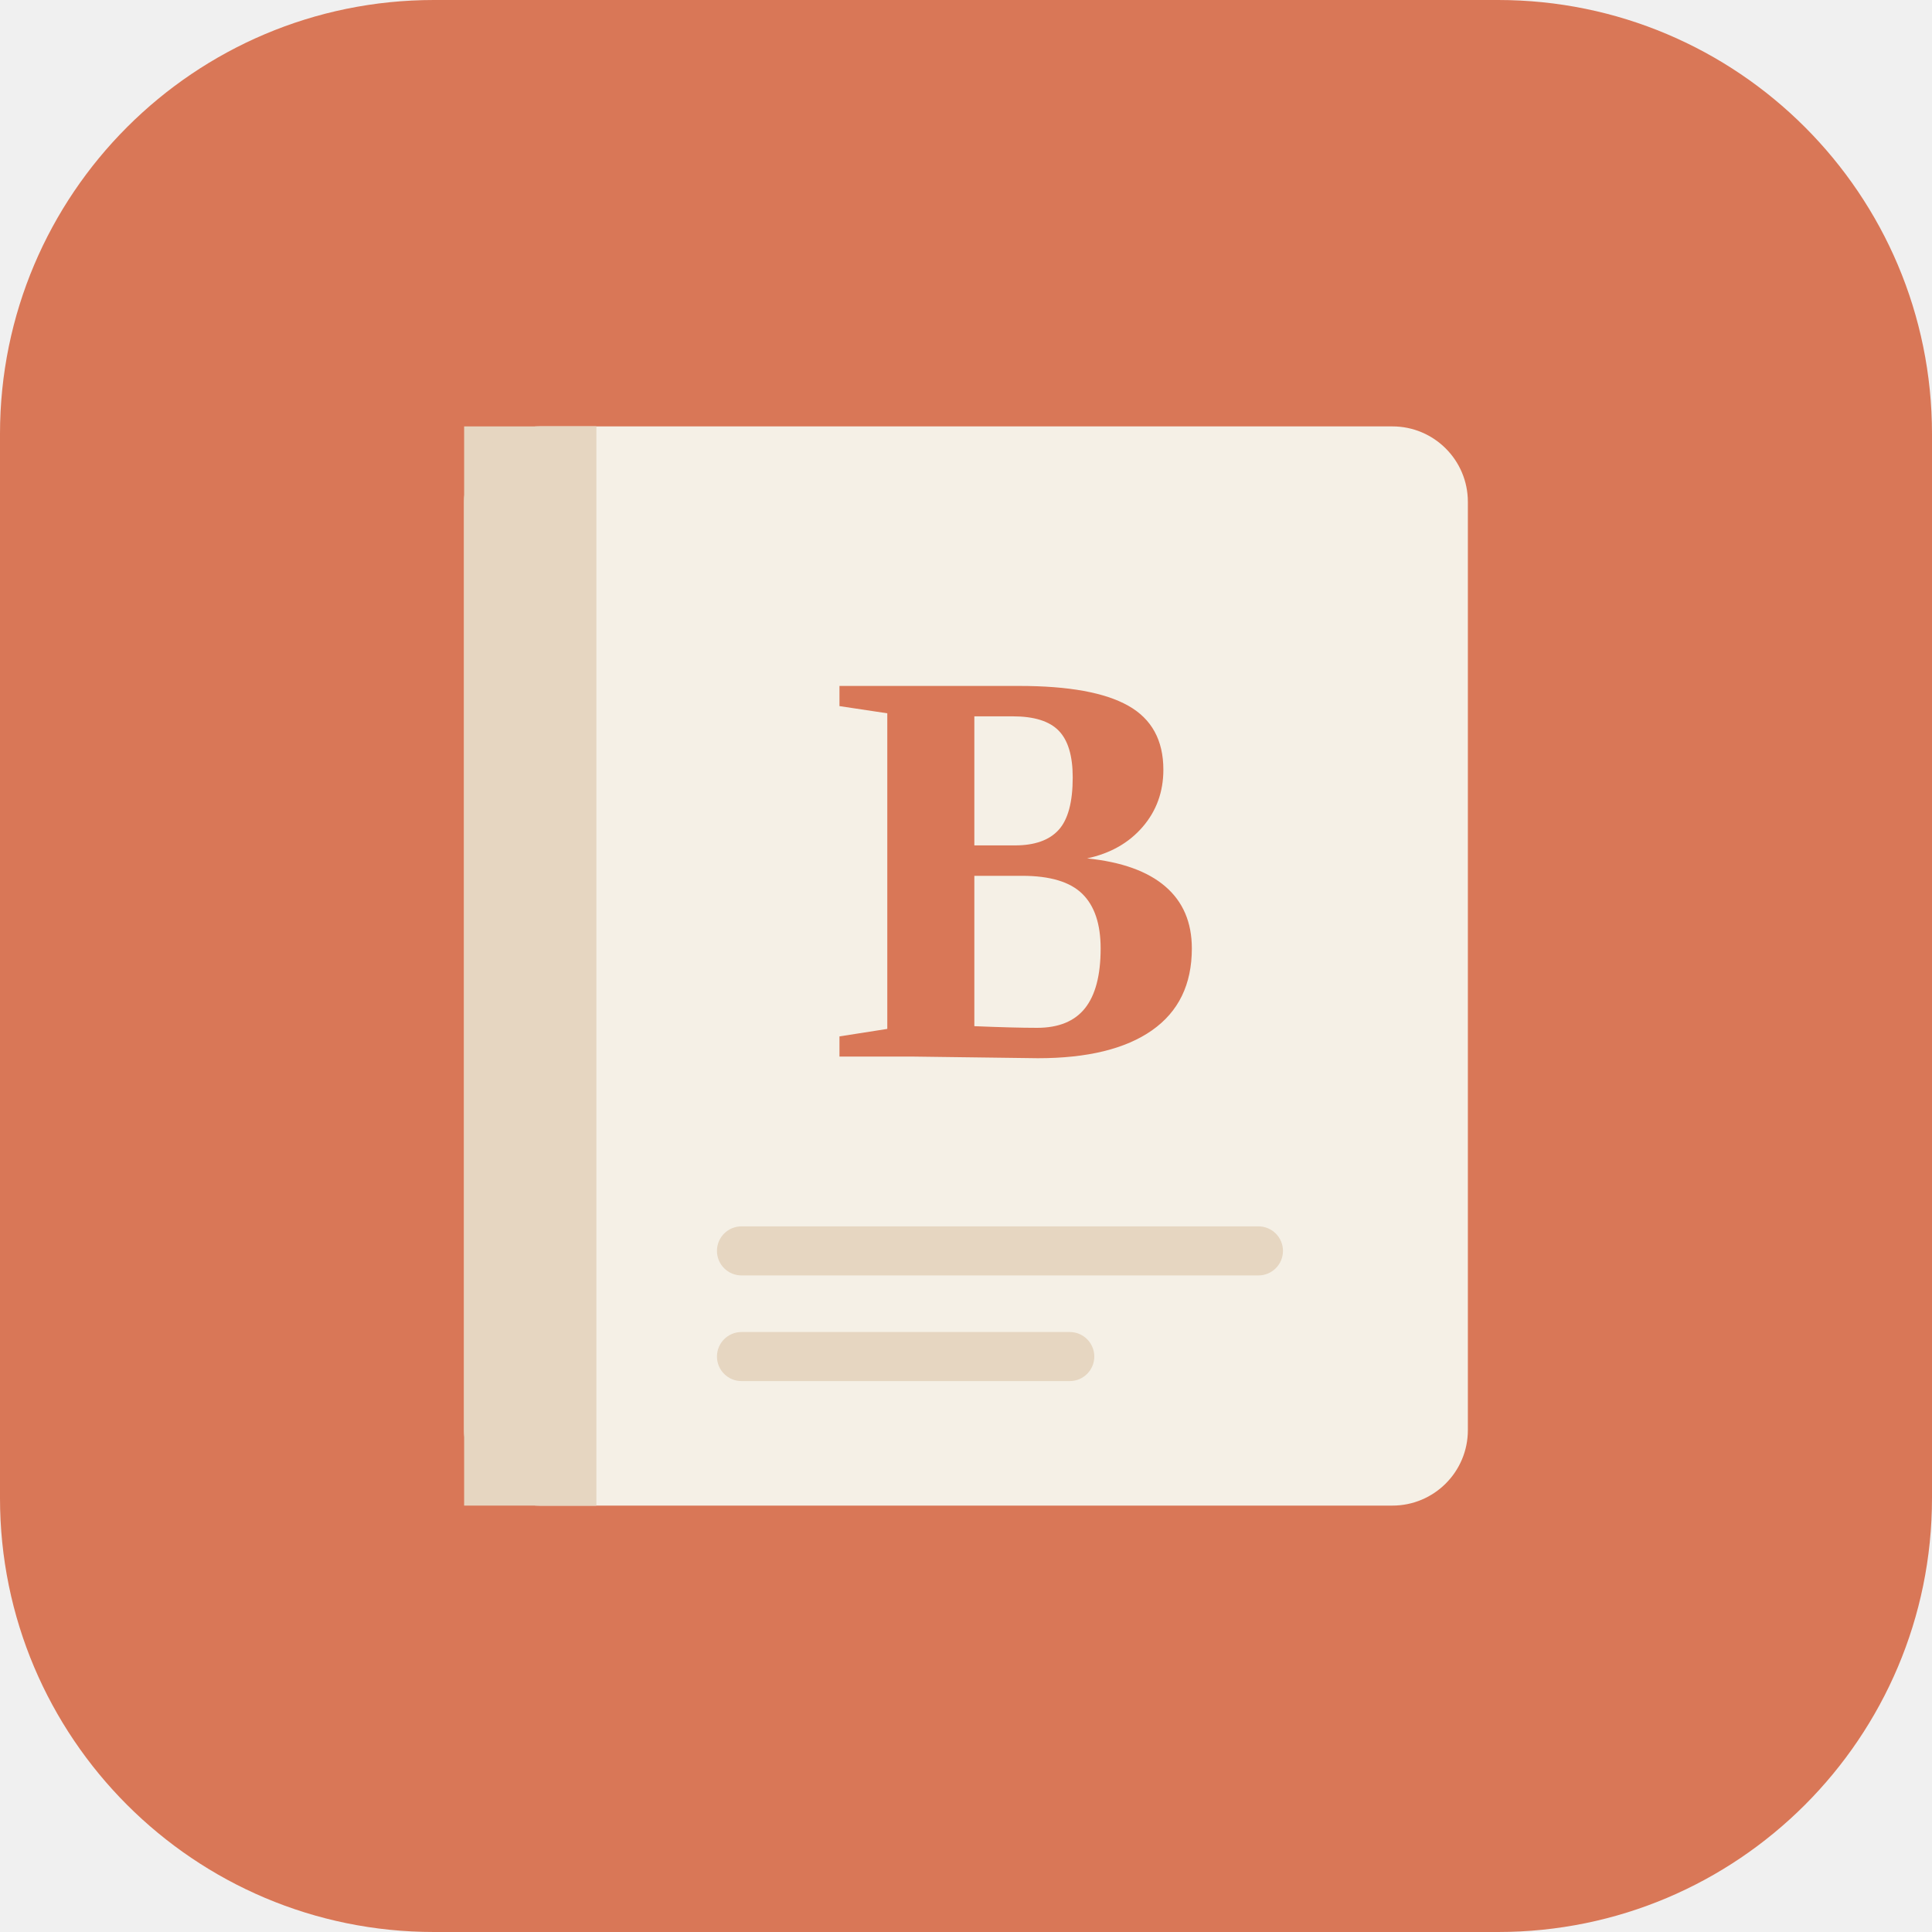
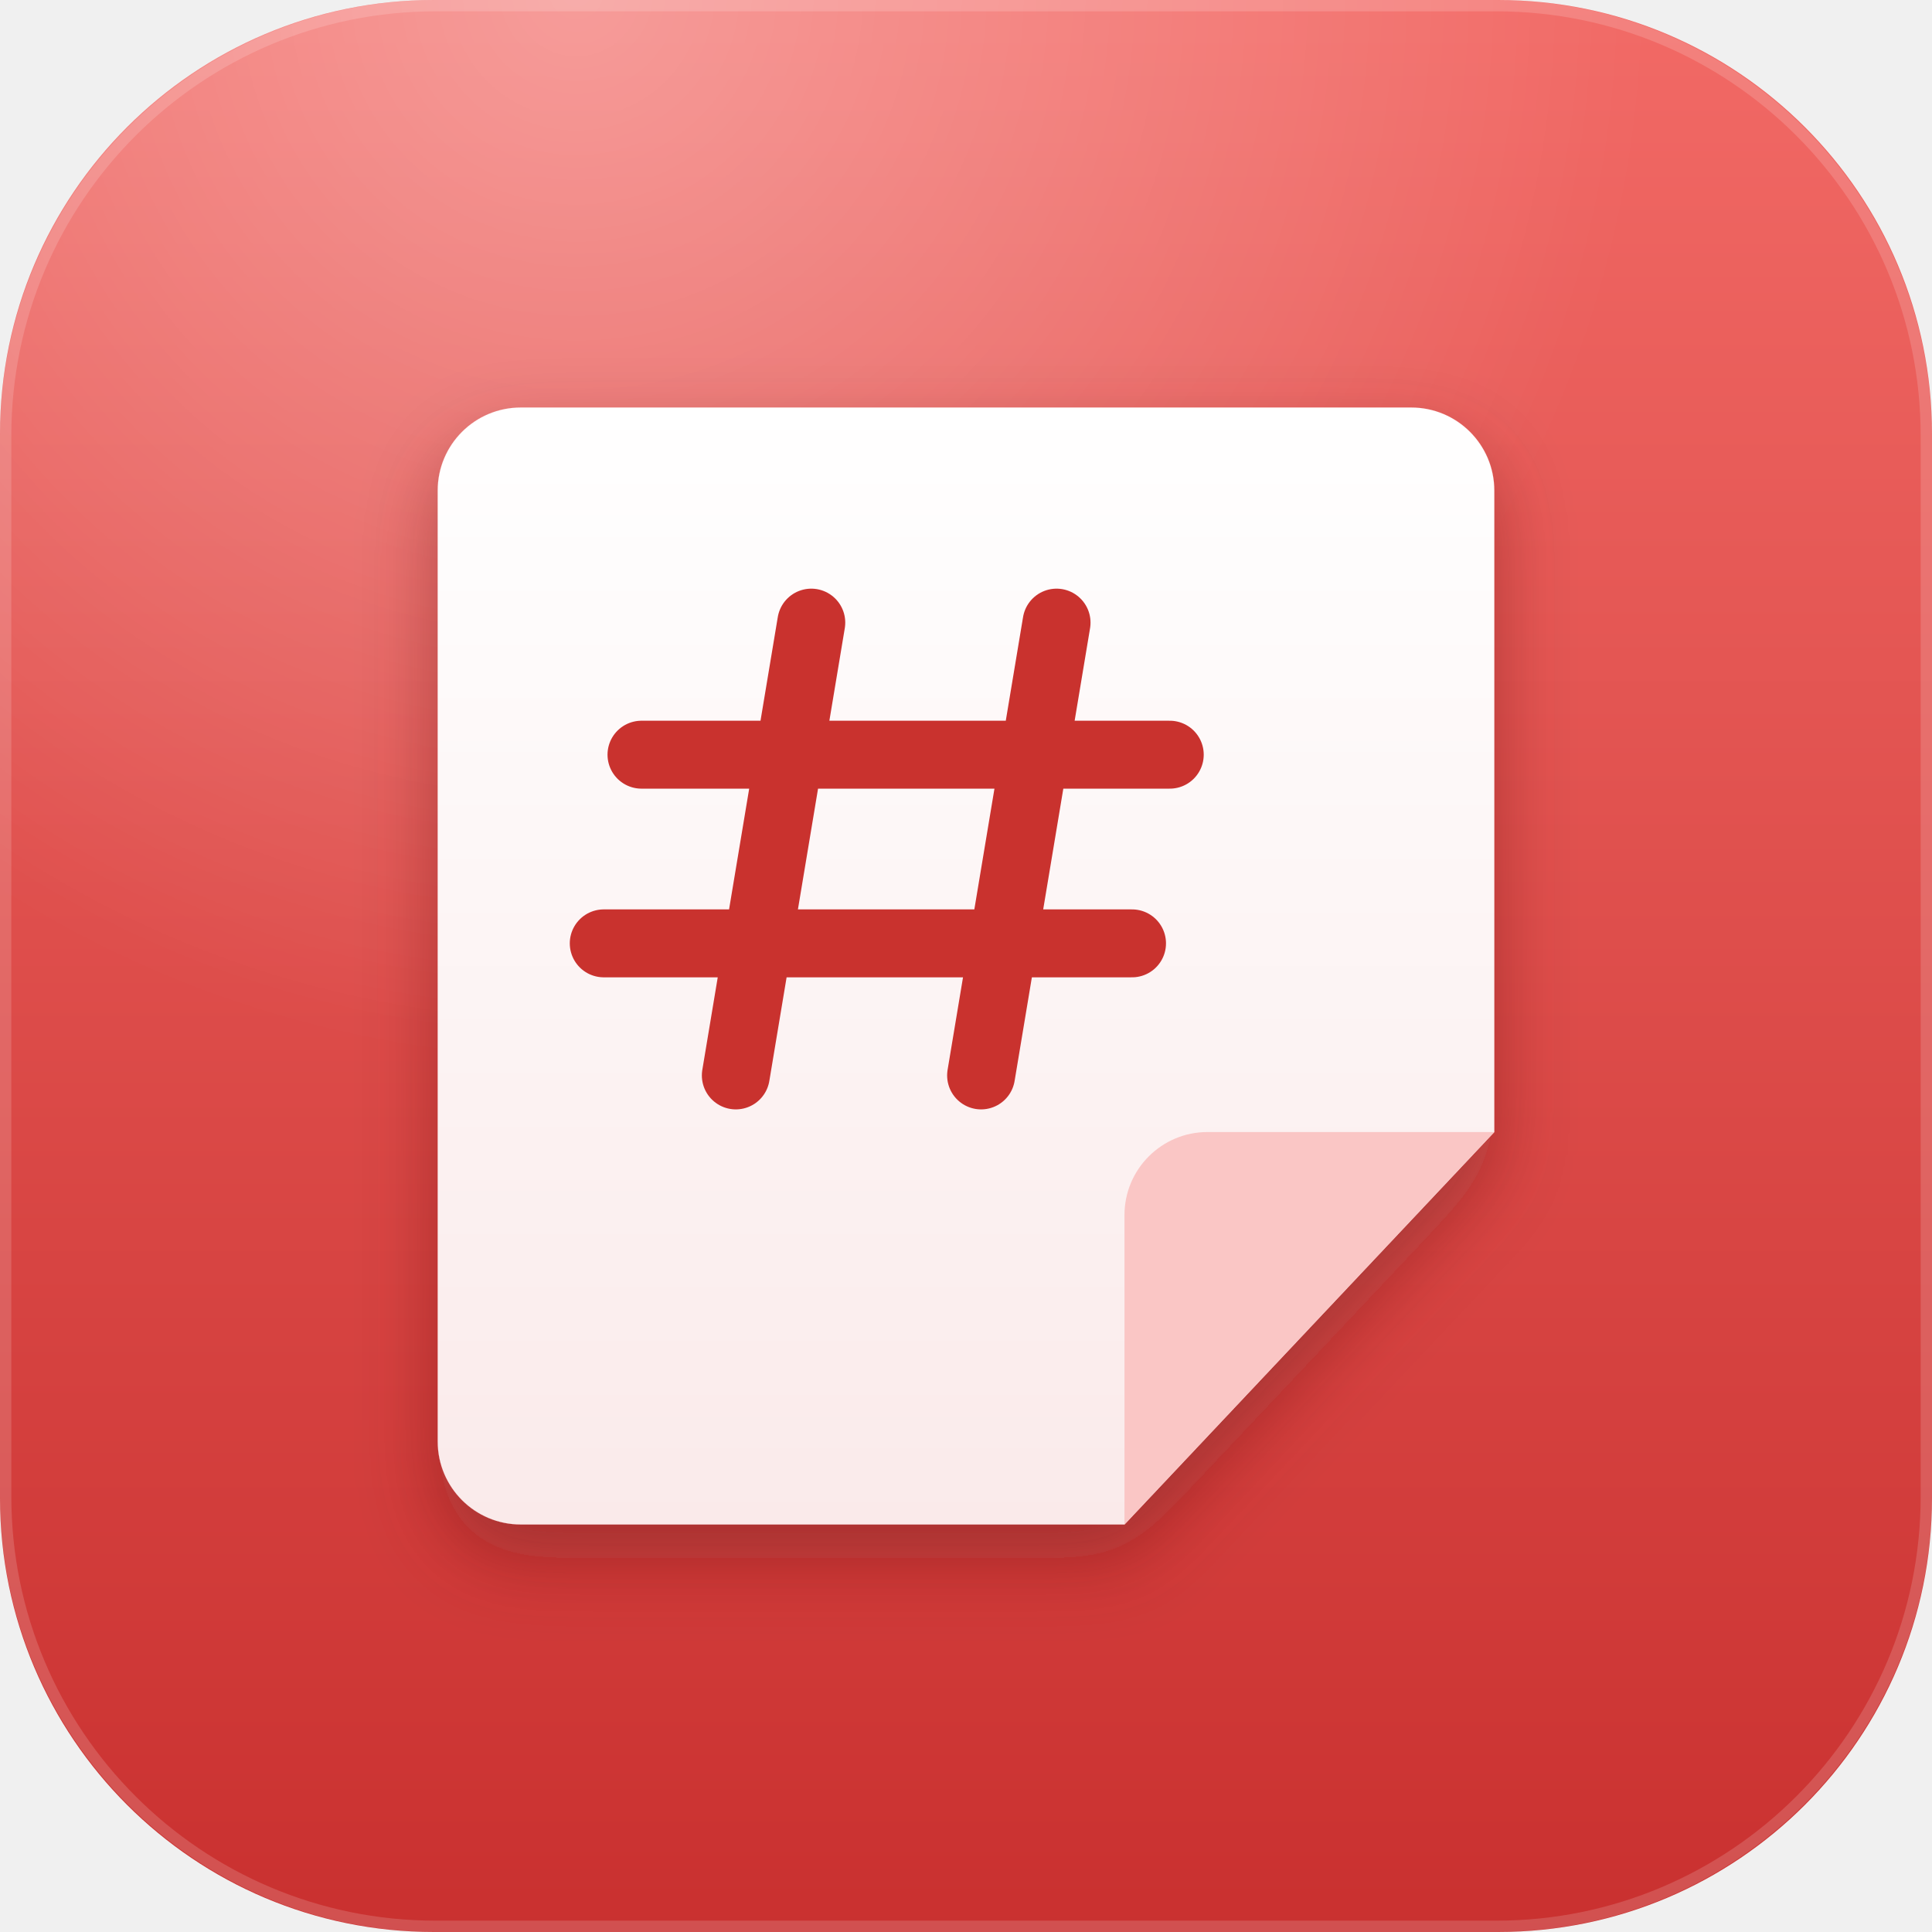
<svg xmlns="http://www.w3.org/2000/svg" viewBox="0 0 1024 1024">
-   <rect width="1024" height="1024" rx="230" fill="#D97757" />
-   <path d="M286 226h452a40 40 0 0 1 40 40v492a40 40 0 0 1-40 40H286a40 40 0 0 1-40-40V266a40 40 0 0 1 40-40z" fill="#F5F0E6" />
-   <rect x="246" y="226" width="70" height="572" rx="0" fill="#E6D6C1" />
-   <text x="540" y="560" text-anchor="middle" font-family="Georgia,'Times New Roman',serif" font-weight="700" font-size="300" fill="#D97757">B</text>
-   <rect x="380" y="650" width="300" height="26" rx="13.0" fill="#E6D6C1" />
-   <rect x="380" y="706" width="200" height="26" rx="13.0" fill="#E6D6C1" />
-   <path d="M246 266a40 40 0 0 1 40-40h30v572h-30a40 40 0 0 1-40-40z" fill="#E6D6C1" />
+   <defs>
+     <linearGradient id="a34-bg" x1="0" y1="0" x2="0" y2="1">
+       <stop offset="0" stop-color="#F26A66" />
+       <stop offset="1" stop-color="#C9302F" />
+     </linearGradient>
+     <radialGradient id="a34-hl" cx=".3" cy="0" r="1">
+       <stop offset="0" stop-color="#fff" stop-opacity=".34" />
+       <stop offset=".55" stop-color="#fff" stop-opacity="0" />
+     </radialGradient>
+     <linearGradient id="a34-fg" x1="0" y1="0" x2="0" y2="1">
+       <stop offset="0" stop-color="#FFFFFF" />
+       <stop offset="1" stop-color="#FAEAEA" />
+     </linearGradient>
+     <filter id="a34-sh" x="-20%" y="-20%" width="140%" height="150%">
+       <feDropShadow dx="0" dy="18" stdDeviation="20" flood-color="#5A1615" flood-opacity=".38" />
+     </filter>
+   </defs>
+   <rect width="1024" height="1024" rx="230" fill="url(#a34-bg)" />
+   <rect width="1024" height="1024" rx="230" fill="url(#a34-hl)" />
+   <g filter="url(#a34-sh)">
+     <path d="M276 216h472a44 44 0 0 1 44 44v340L596 808H276a44 44 0 0 1-44-44V260a44 44 0 0 1 44-44z" fill="url(#a34-fg)" />
+     <path d="M596 808V644a44 44 0 0 1 44-44h152z" fill="#FAC6C5" />
+     <path d="M430 330l-40 240M560 330l-40 240M340 400h280M320 500h280" stroke="#C9302F" stroke-width="36" stroke-linecap="round" />
+   </g>
+   <rect x="3" y="3" width="1018" height="1018" rx="228" fill="none" stroke="#fff" stroke-opacity=".16" stroke-width="6" />
</svg>
